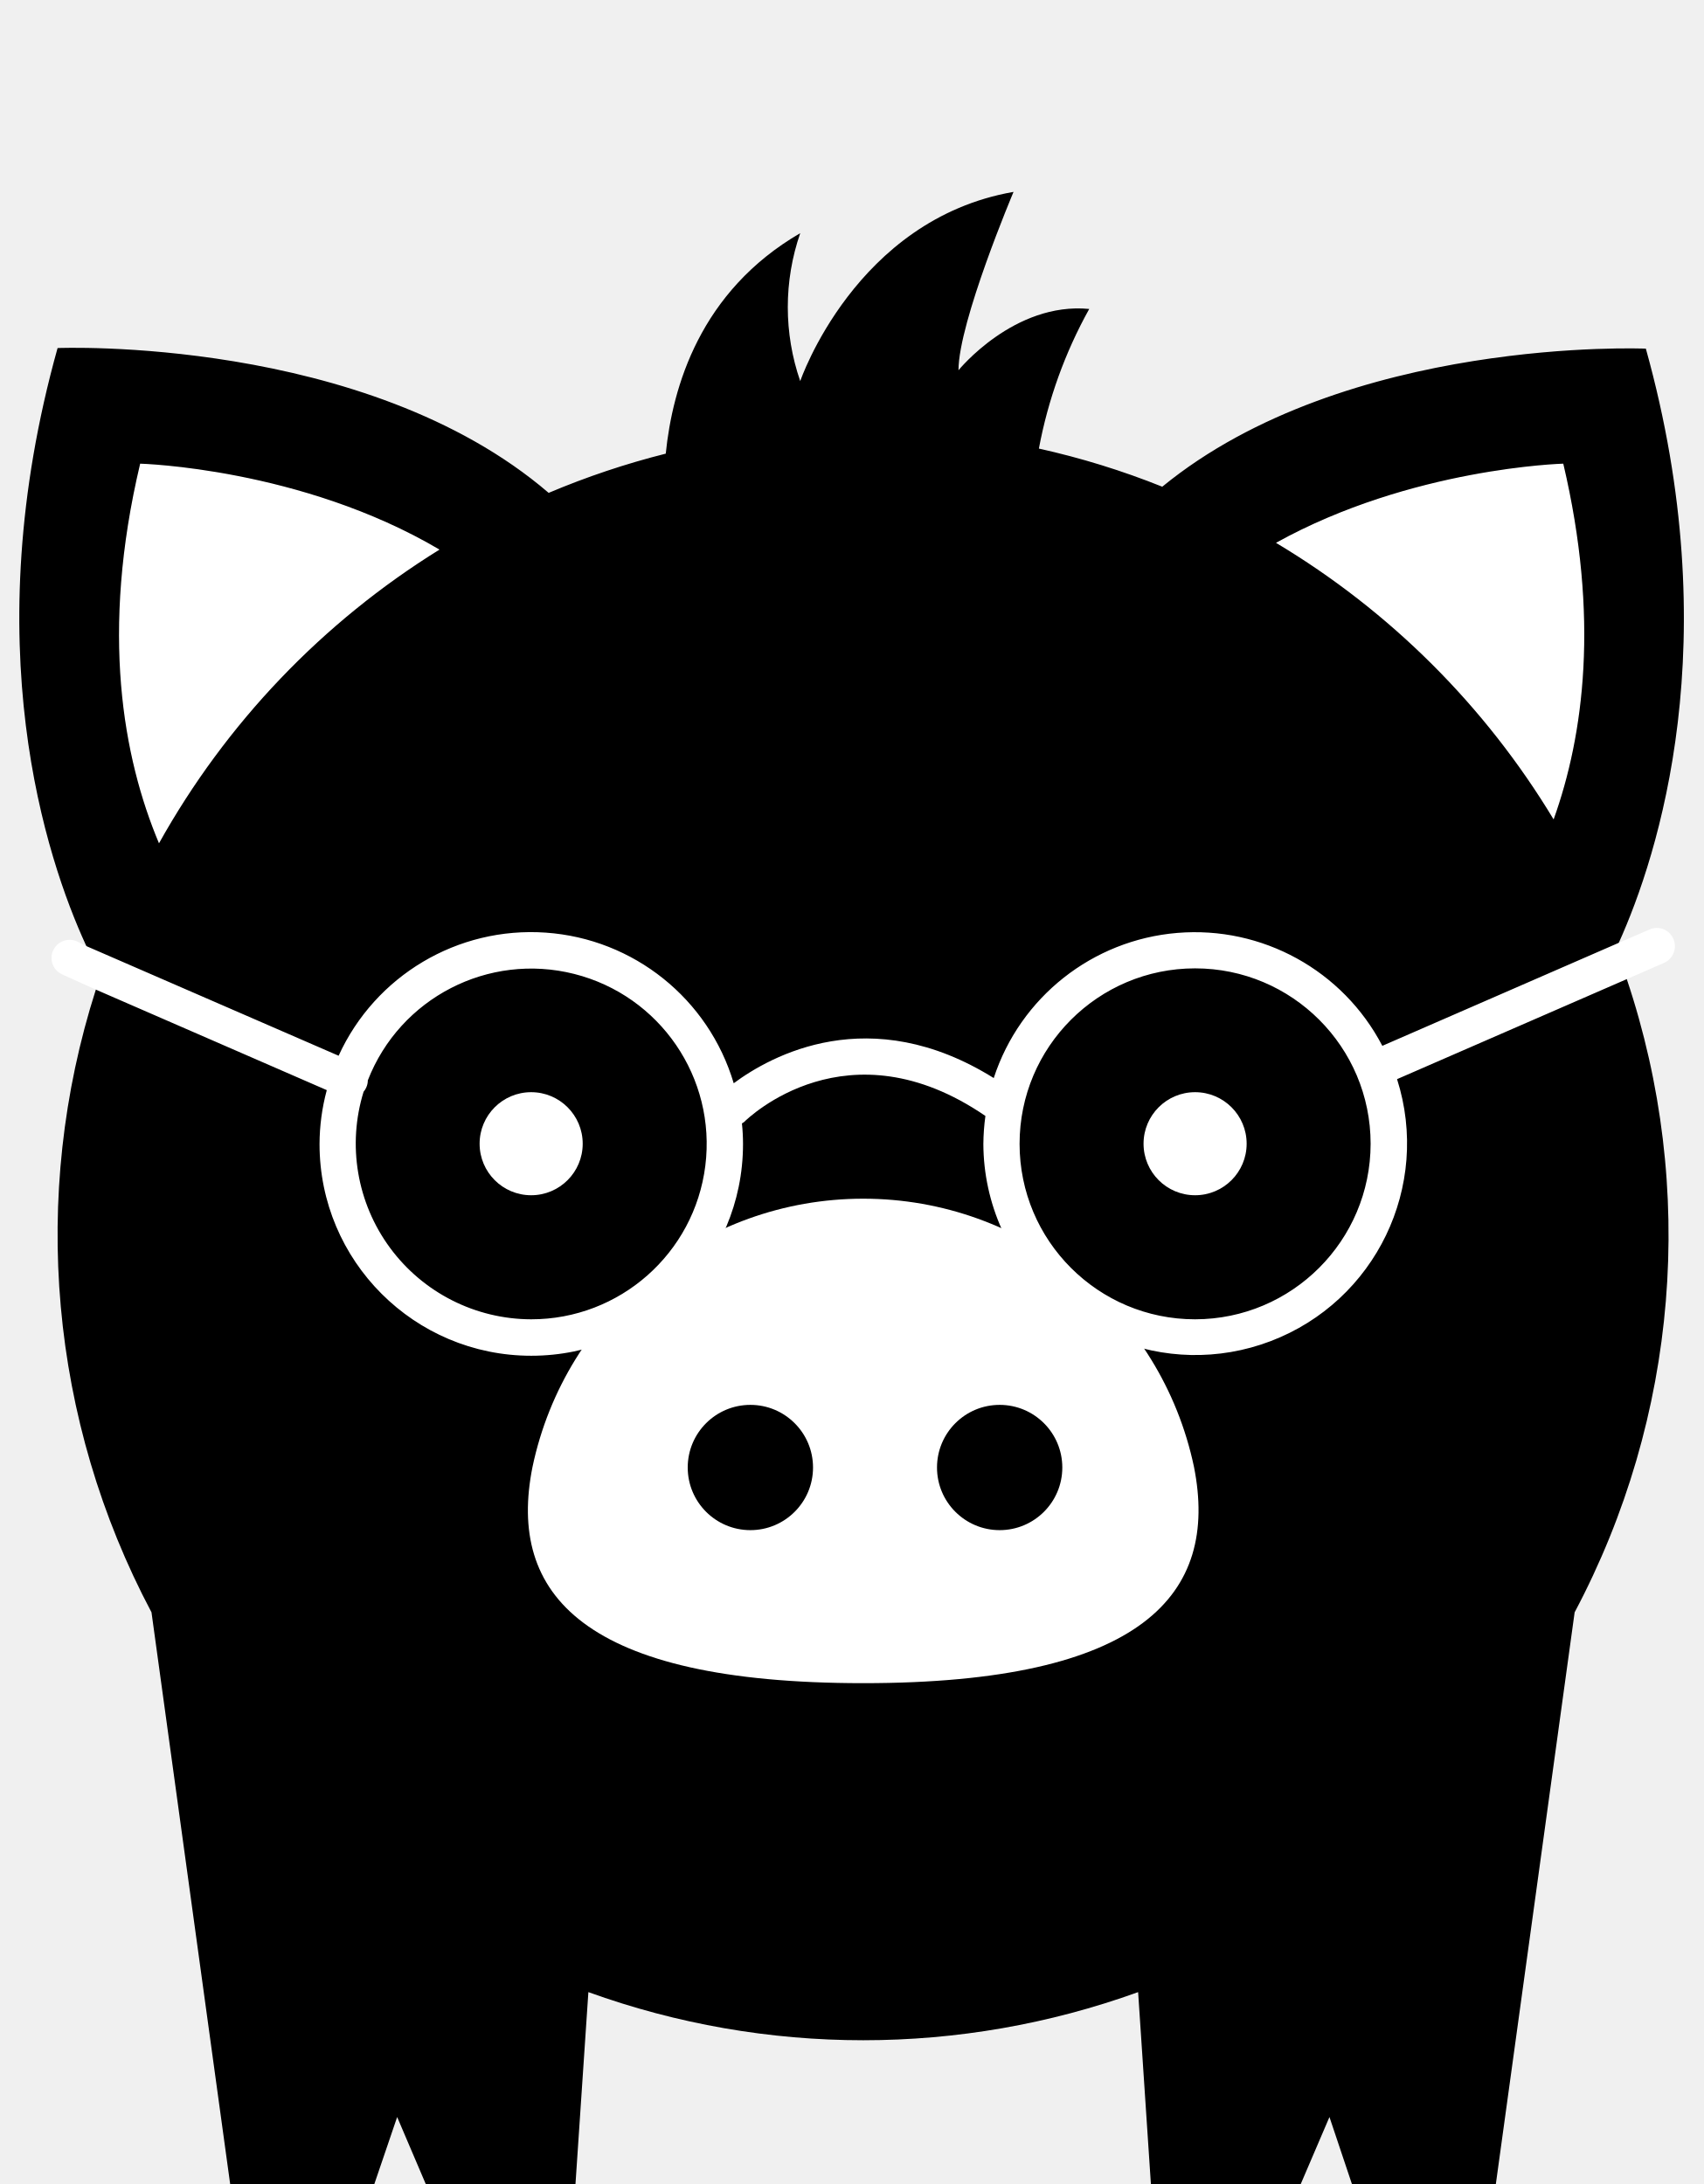
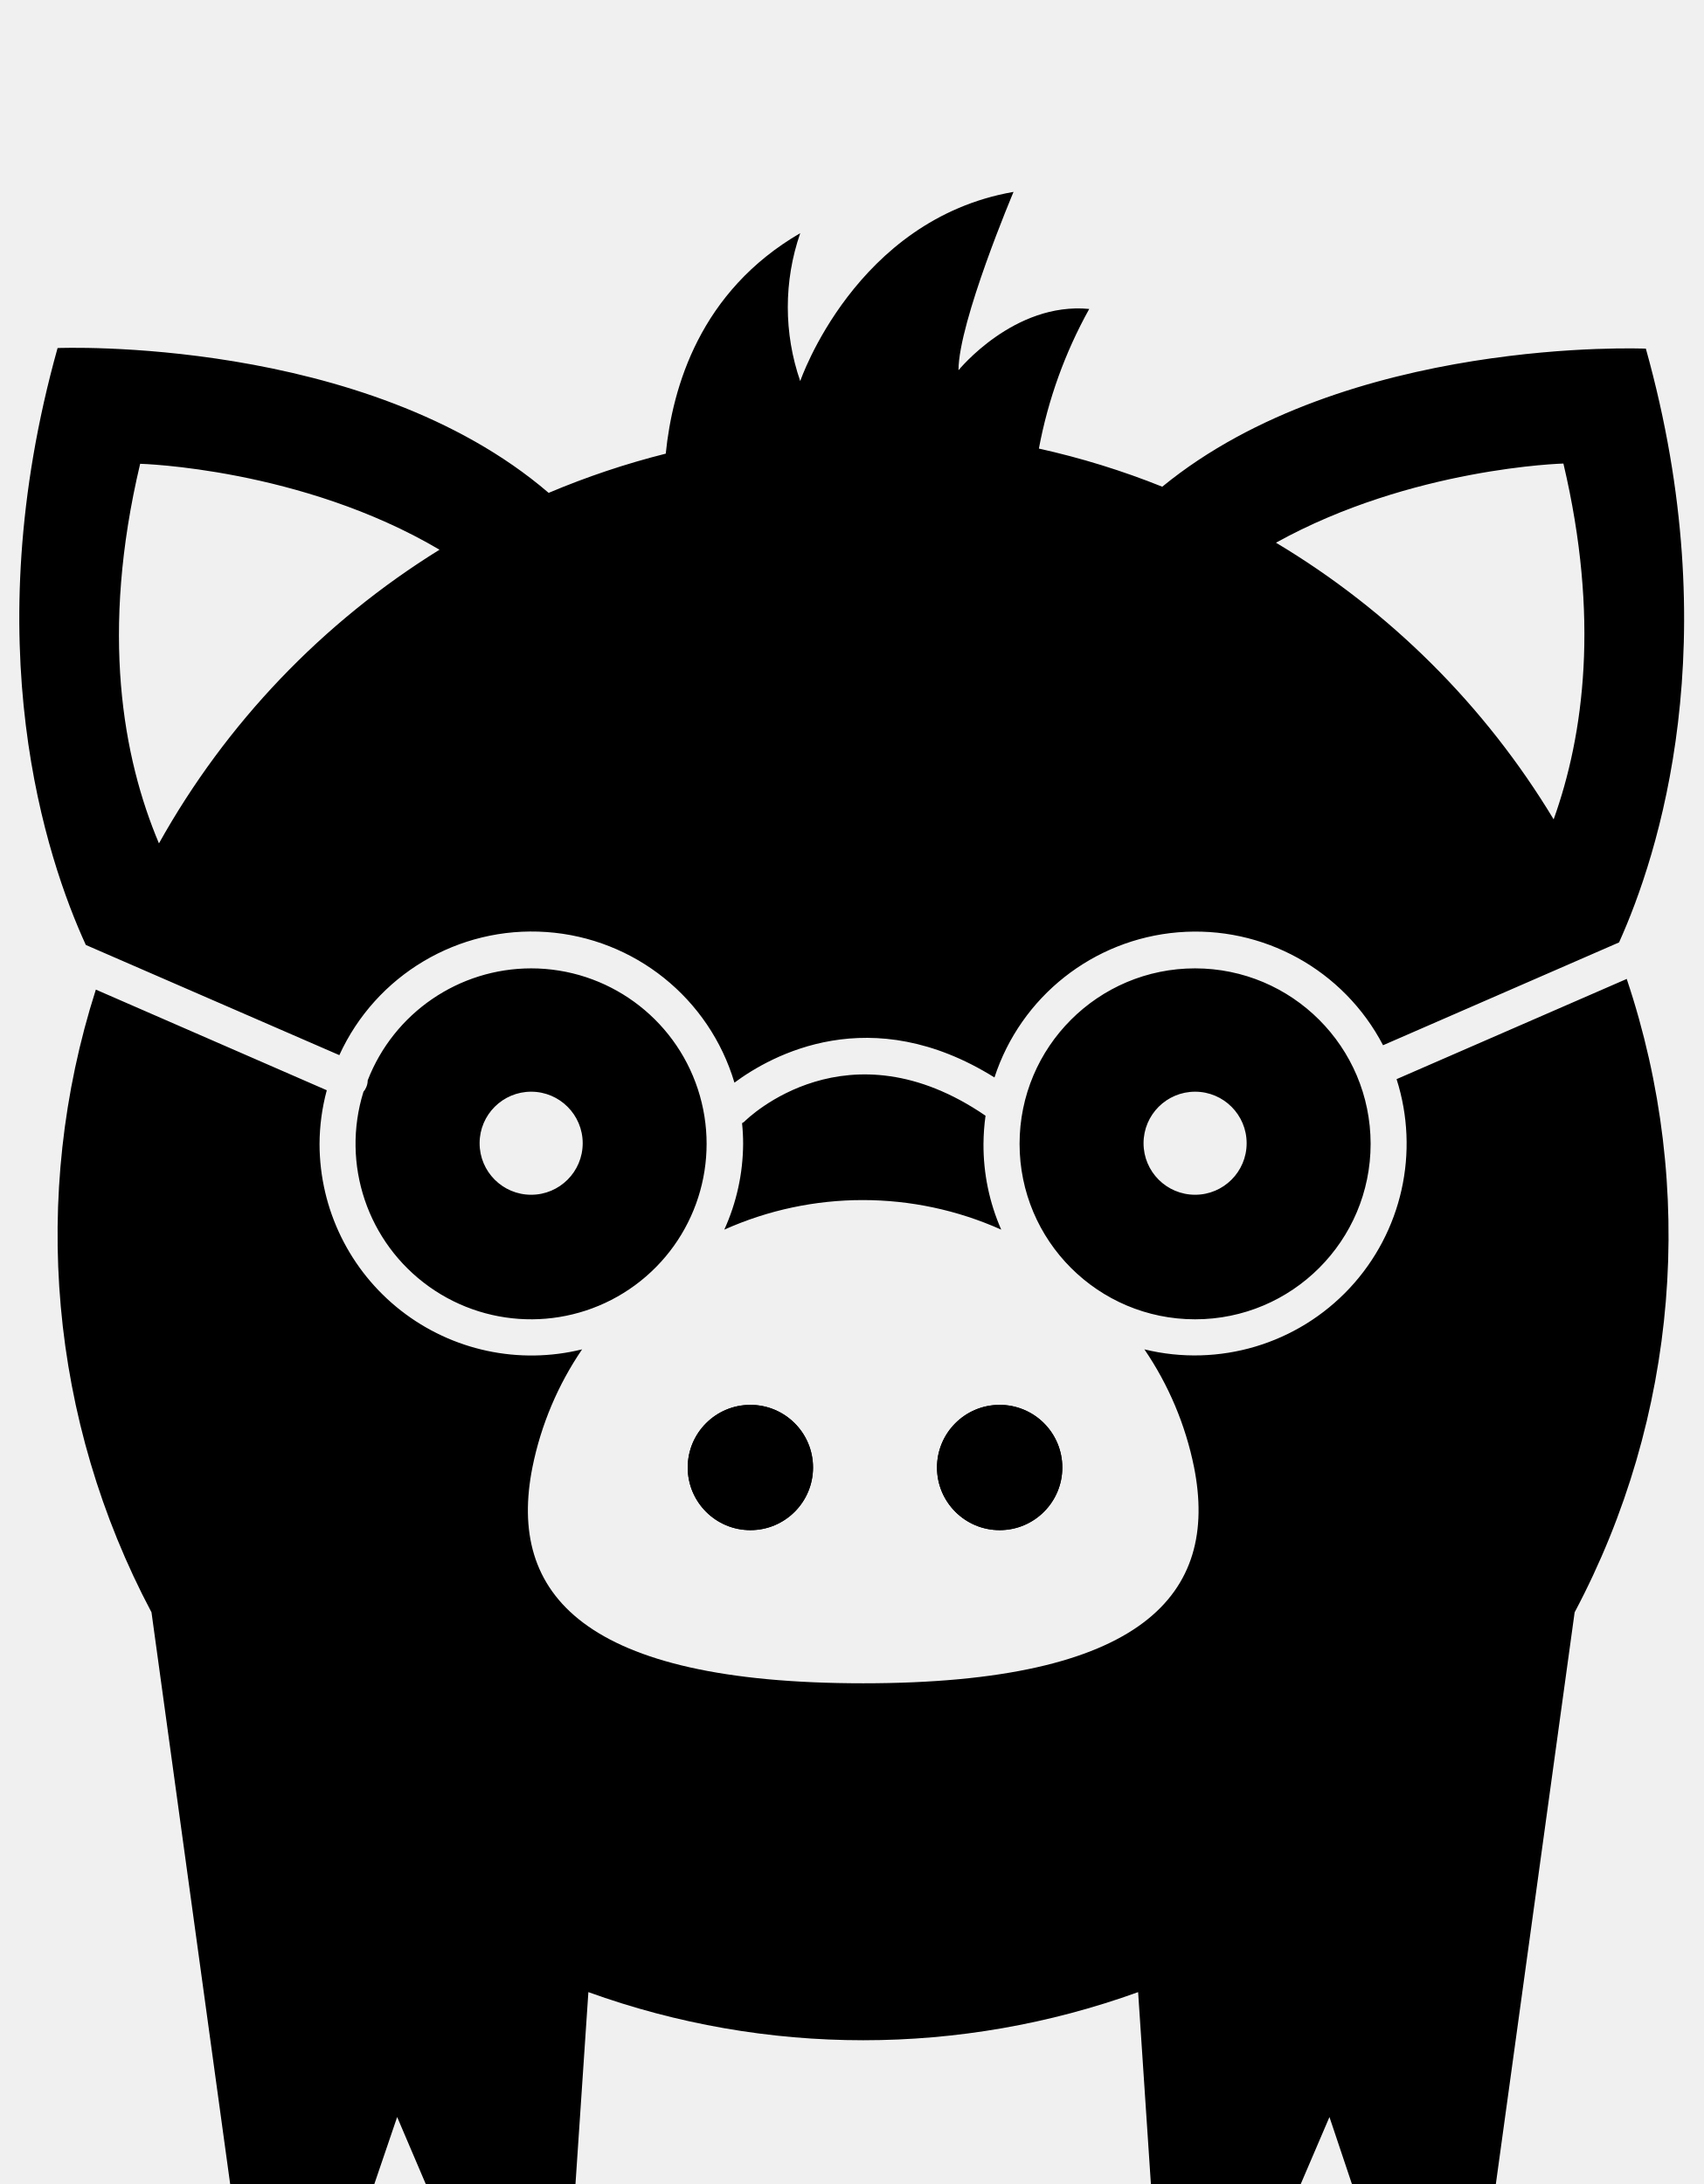
<svg xmlns="http://www.w3.org/2000/svg" viewBox="0 0 141.11 180.97">
-   <defs>
-     <style>.cls-1{fill:#fff;}.cls-2{fill:none;}</style>
-   </defs>
  <g id="Objects_path-filder">
-     <path class="cls-1" d="M36.41,45.54c-11.47-6.77-24.8-7.12-24.8-7.12-3.32,14-1.42,24.36,1.56,31.46A67.05,67.05,0,0,1,36.41,45.54Z" />
-     <path class="cls-1" d="M128.7,67.89c2.51-7,3.82-16.73.8-29.47,0,0-12.58.33-23.81,6.55A67,67,0,0,1,128.7,67.89Z" />
-     <path d="M133.89,78.58c.07-.14.13-.29.2-.44,3.3-7.31,9-25,2.25-49.25,0,0-24.79-1.07-40.06,11.44a65.44,65.44,0,0,0-10.22-3.16A38.26,38.26,0,0,1,90.23,25.6C84,25,79.4,30.68,79.4,30.68c0-4,4.56-14.78,4.56-14.78C70.85,18.18,66.29,31.58,66.29,31.58a18.75,18.75,0,0,1,0-12.26C58,24.14,55.71,32.05,55.15,37.59a66.54,66.54,0,0,0-9.7,3.25c-15.21-13.05-40.68-12-40.68-12-6.86,24.55-.94,42.3,2.34,49.46.48,1.05.9,1.87,1.22,2.45L7.94,82a66.75,66.75,0,0,0,4.61,51.6L19.07,181H31l1.9-5.58L35.28,181H47.67l1.07-15.93a67,67,0,0,0,45.54,0L95.34,181h12.4l2.39-5.58L112,181h11.91l6.53-47.4a66.71,66.71,0,0,0,4.32-52.47C134.51,80.26,134.21,79.41,133.89,78.58ZM129.5,38.42c3,12.74,1.71,22.48-.8,29.48a67,67,0,0,0-23-22.92C116.92,38.75,129.5,38.42,129.5,38.42Zm-117.89,0s13.33.35,24.8,7.12A67.05,67.05,0,0,0,13.17,69.88C10.19,62.78,8.29,52.41,11.61,38.42Z" />
-     <path class="cls-1" d="M98.91,121.56a28,28,0,0,0-54.8,0c-2.11,10.54,4.22,17.91,27.4,17.91S101,132.1,98.91,121.56Z" />
-     <path d="M67.35,121.6a5.19,5.19,0,1,1-5.19-5.19A5.19,5.19,0,0,1,67.35,121.6Z" />
-     <path d="M88,121.6a5.19,5.19,0,1,1-5.18-5.19A5.19,5.19,0,0,1,88,121.6Z" />
-     <path class="cls-2" d="M44,80.24a14.54,14.54,0,0,0-13.54,9.28,1.43,1.43,0,0,1-.13.59,1.29,1.29,0,0,1-.22.35A14.54,14.54,0,1,0,44,80.24ZM44,99a4.27,4.27,0,1,1,4.27-4.26A4.27,4.27,0,0,1,44,99Z" />
-     <path class="cls-2" d="M99,80.24a14.54,14.54,0,1,0,14.54,14.54A14.55,14.55,0,0,0,99,80.24ZM99,99a4.27,4.27,0,1,1,4.27-4.26A4.27,4.27,0,0,1,99,99Z" />
-     <path class="cls-1" d="M44,90.5a4.27,4.27,0,1,0,4.27,4.27A4.27,4.27,0,0,0,44,90.5Z" />
-     <path class="cls-1" d="M99,90.5a4.27,4.27,0,1,0,4.27,4.27A4.27,4.27,0,0,0,99,90.5Z" />
-     <path class="cls-1" d="M138.62,77.8a1.49,1.49,0,0,0-2-.77l-2.56,1.11-19.55,8.52a17.52,17.52,0,0,0-32.19,2.67c-10.27-6.41-18.47-1.85-21.54.43a17.52,17.52,0,0,0-32.73-2.28l-21-9.13L6.37,78a1.5,1.5,0,0,0-1.2,2.75L7.94,82l19.13,8.33a17.34,17.34,0,0,0-.6,4.47,17.54,17.54,0,0,0,35.08,0,16,16,0,0,0-.09-1.71,1,1,0,0,0,.17-.11c.35-.35,8.59-8.33,20-.51a18,18,0,0,0-.17,2.33A17.43,17.43,0,0,0,83,101.89a17.54,17.54,0,0,0,32.73-12.47l19.08-8.31,3.05-1.33A1.51,1.51,0,0,0,138.62,77.8ZM44,109.32A14.56,14.56,0,0,1,30.12,90.46a1.29,1.29,0,0,0,.22-.35,1.43,1.43,0,0,0,.13-.59A14.53,14.53,0,1,1,44,109.32Zm55,0a14.54,14.54,0,1,1,14.54-14.54A14.56,14.56,0,0,1,99,109.32Z" />
+     <path d="M62.16,116.41a5.19,5.19,0,1,0,5.19,5.19A5.19,5.19,0,0,0,62.16,116.41Zm20.61,0A5.19,5.19,0,1,0,88,121.6,5.19,5.19,0,0,0,82.77,116.41Zm52-35.3-19.08,8.31A17.55,17.55,0,0,1,94.8,111.81a26.73,26.73,0,0,1,4.11,9.75c2.1,10.54-4.22,17.92-27.4,17.92S42,132.1,44.11,121.56a26.73,26.73,0,0,1,4.11-9.75,17.55,17.55,0,0,1-21.75-17,17.34,17.34,0,0,1,.6-4.47L7.94,82a66.75,66.75,0,0,0,4.61,51.6L19.07,181H31l1.9-5.58L35.28,181H47.67l1.07-15.93a67,67,0,0,0,45.54,0L95.34,181h12.4l2.39-5.58L112,181h11.91l6.53-47.4a66.71,66.71,0,0,0,4.32-52.47Zm-52,35.3A5.19,5.19,0,1,0,88,121.6,5.19,5.19,0,0,0,82.77,116.41Zm-1.3-21.63a18,18,0,0,1,.17-2.33c-11.42-7.82-19.66.16-20,.51a1,1,0,0,1-.17.11,16,16,0,0,1,.09,1.71A17.43,17.43,0,0,1,60,101.89a28.07,28.07,0,0,1,22.94,0A17.43,17.43,0,0,1,81.47,94.78ZM62.16,116.41a5.19,5.19,0,1,0,5.19,5.19A5.19,5.19,0,0,0,62.16,116.41Zm74.18-87.52s-24.79-1.07-40.06,11.44a65.44,65.44,0,0,0-10.22-3.16A38.26,38.26,0,0,1,90.23,25.6C84,25,79.4,30.68,79.4,30.68c0-4,4.56-14.78,4.56-14.78C70.85,18.18,66.29,31.58,66.29,31.58a18.75,18.75,0,0,1,0-12.26C58,24.14,55.71,32.05,55.15,37.59a66.54,66.54,0,0,0-9.7,3.25c-15.21-13.05-40.68-12-40.68-12-6.86,24.55-.94,42.3,2.34,49.46l21,9.13a17.52,17.52,0,0,1,32.73,2.28c3.07-2.28,11.27-6.84,21.54-.43a17.52,17.52,0,0,1,32.19-2.67l19.55-8.52C137.39,70.83,143.13,53.19,136.34,28.89Zm-123.17,41c-3-7.1-4.88-17.47-1.56-31.46,0,0,13.33.35,24.8,7.12A67.05,67.05,0,0,0,13.17,69.88Zm115.53-2a67,67,0,0,0-23-22.92c11.23-6.23,23.81-6.56,23.81-6.56C132.52,51.16,131.21,60.9,128.7,67.9ZM99,80.24a14.54,14.54,0,1,0,14.54,14.54A14.55,14.55,0,0,0,99,80.24ZM99,99a4.27,4.27,0,1,1,4.27-4.26A4.27,4.27,0,0,1,99,99ZM44,80.24a14.54,14.54,0,0,0-13.54,9.28,1.43,1.43,0,0,1-.13.59,1.29,1.29,0,0,1-.22.35A14.54,14.54,0,1,0,44,80.24ZM44,99a4.27,4.27,0,1,1,4.27-4.26A4.27,4.27,0,0,1,44,99Z" />
+     <circle cx="62.16" cy="121.6" r="5.19" />
+     <path d="M88,121.6a5.19,5.19,0,1,1-5.18-5.19A5.18,5.18,0,0,1,88,121.6Z" />
  </g>
</svg>
